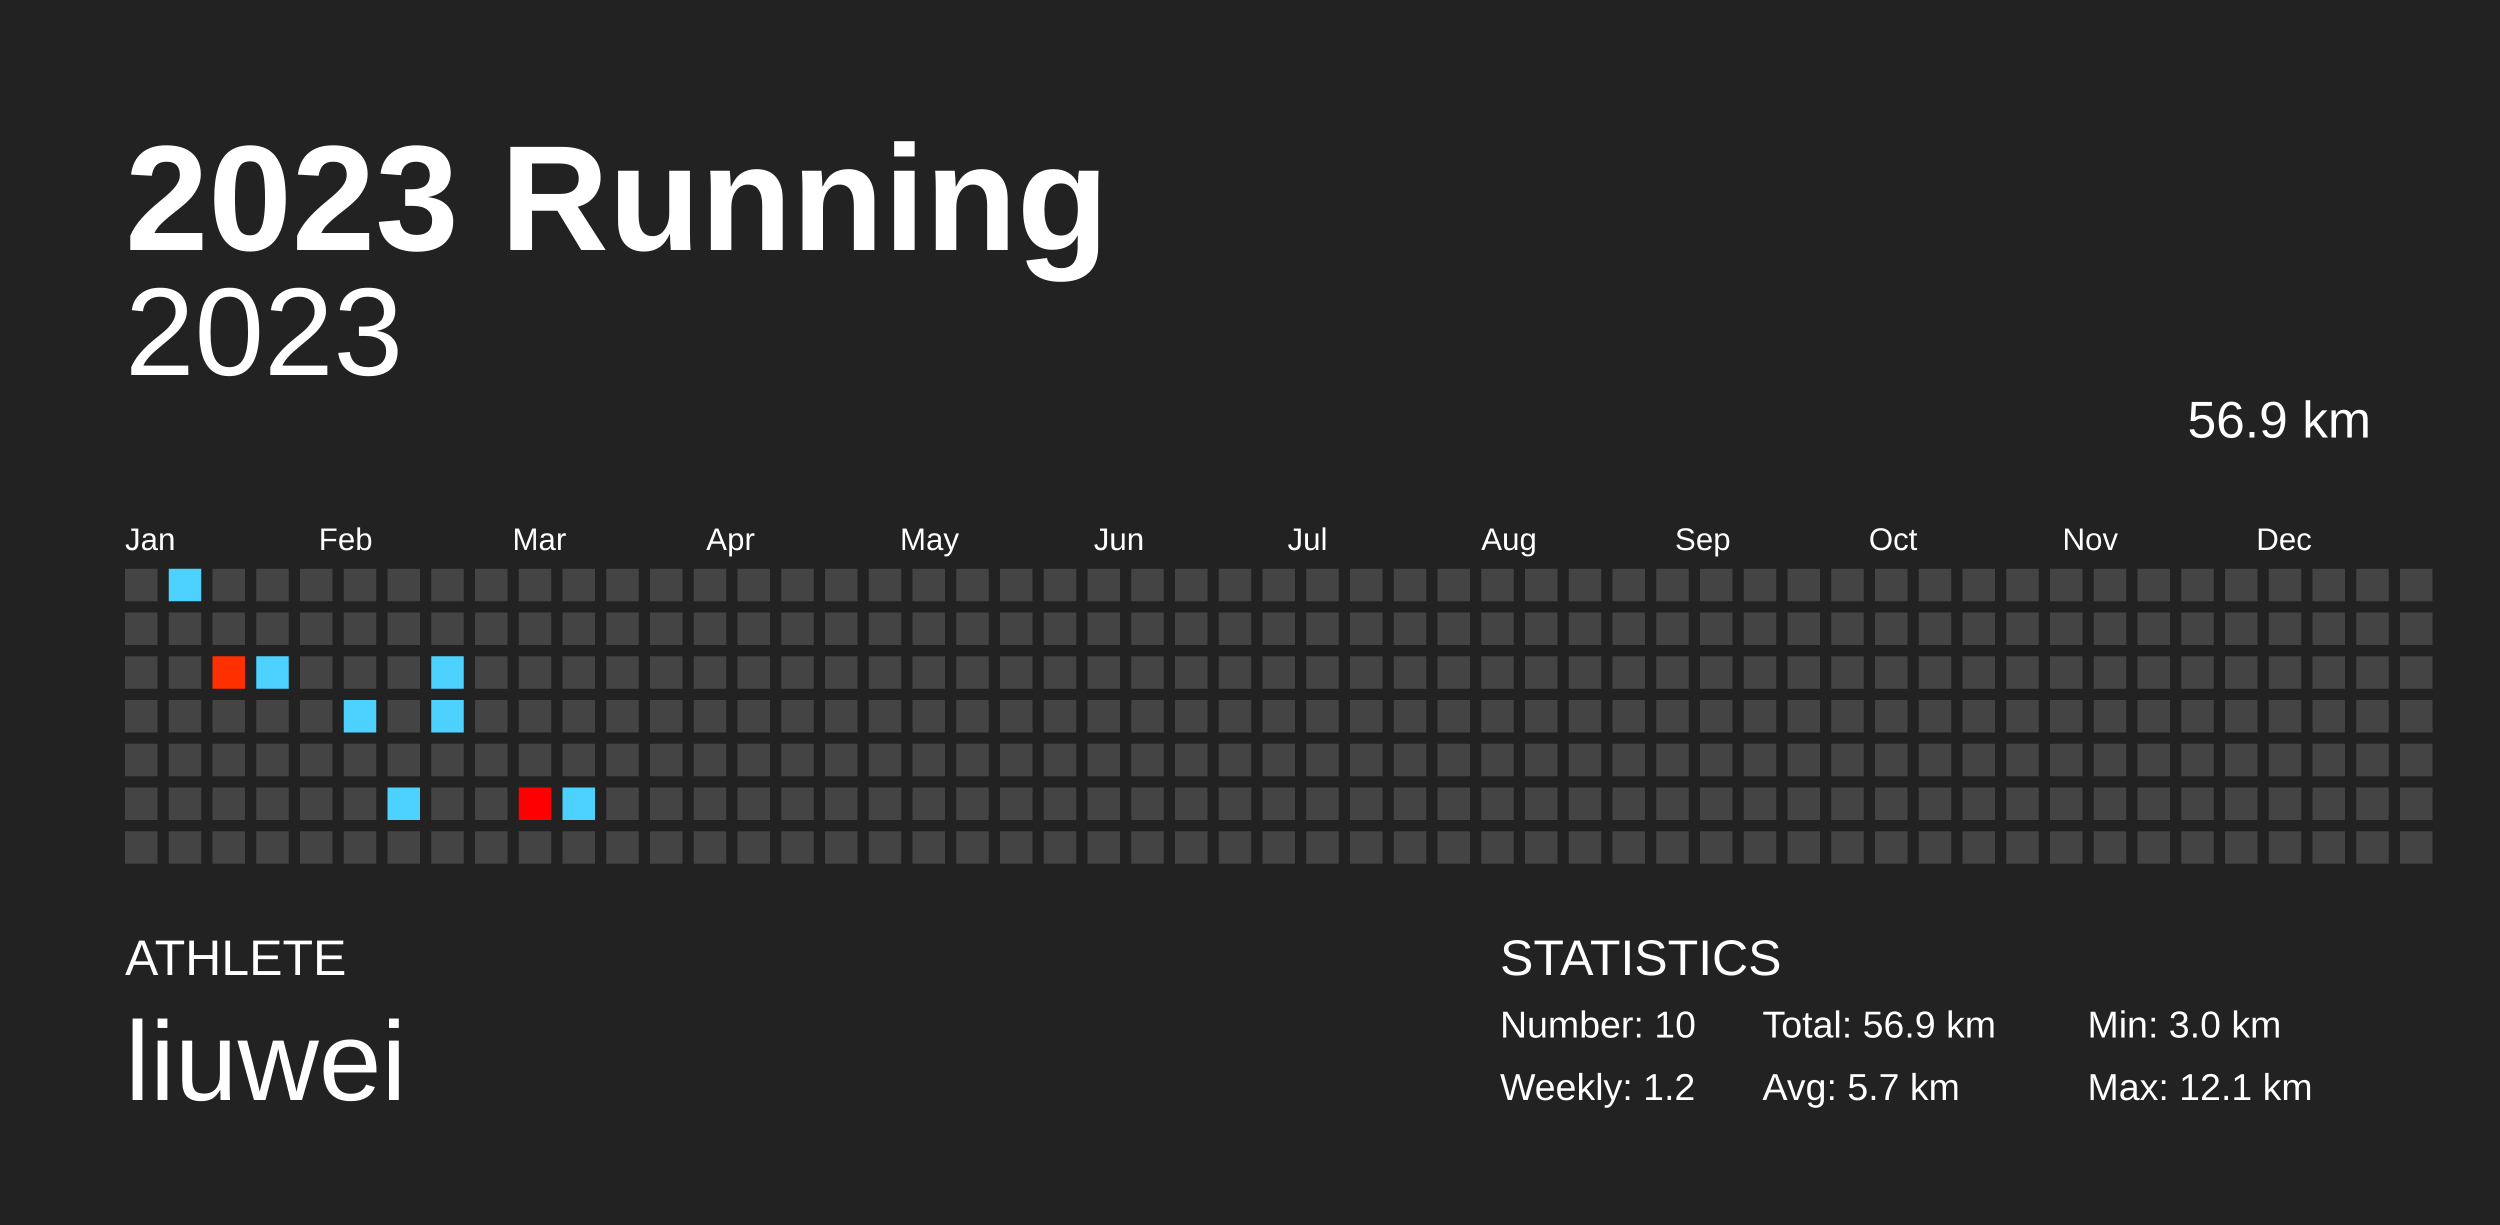
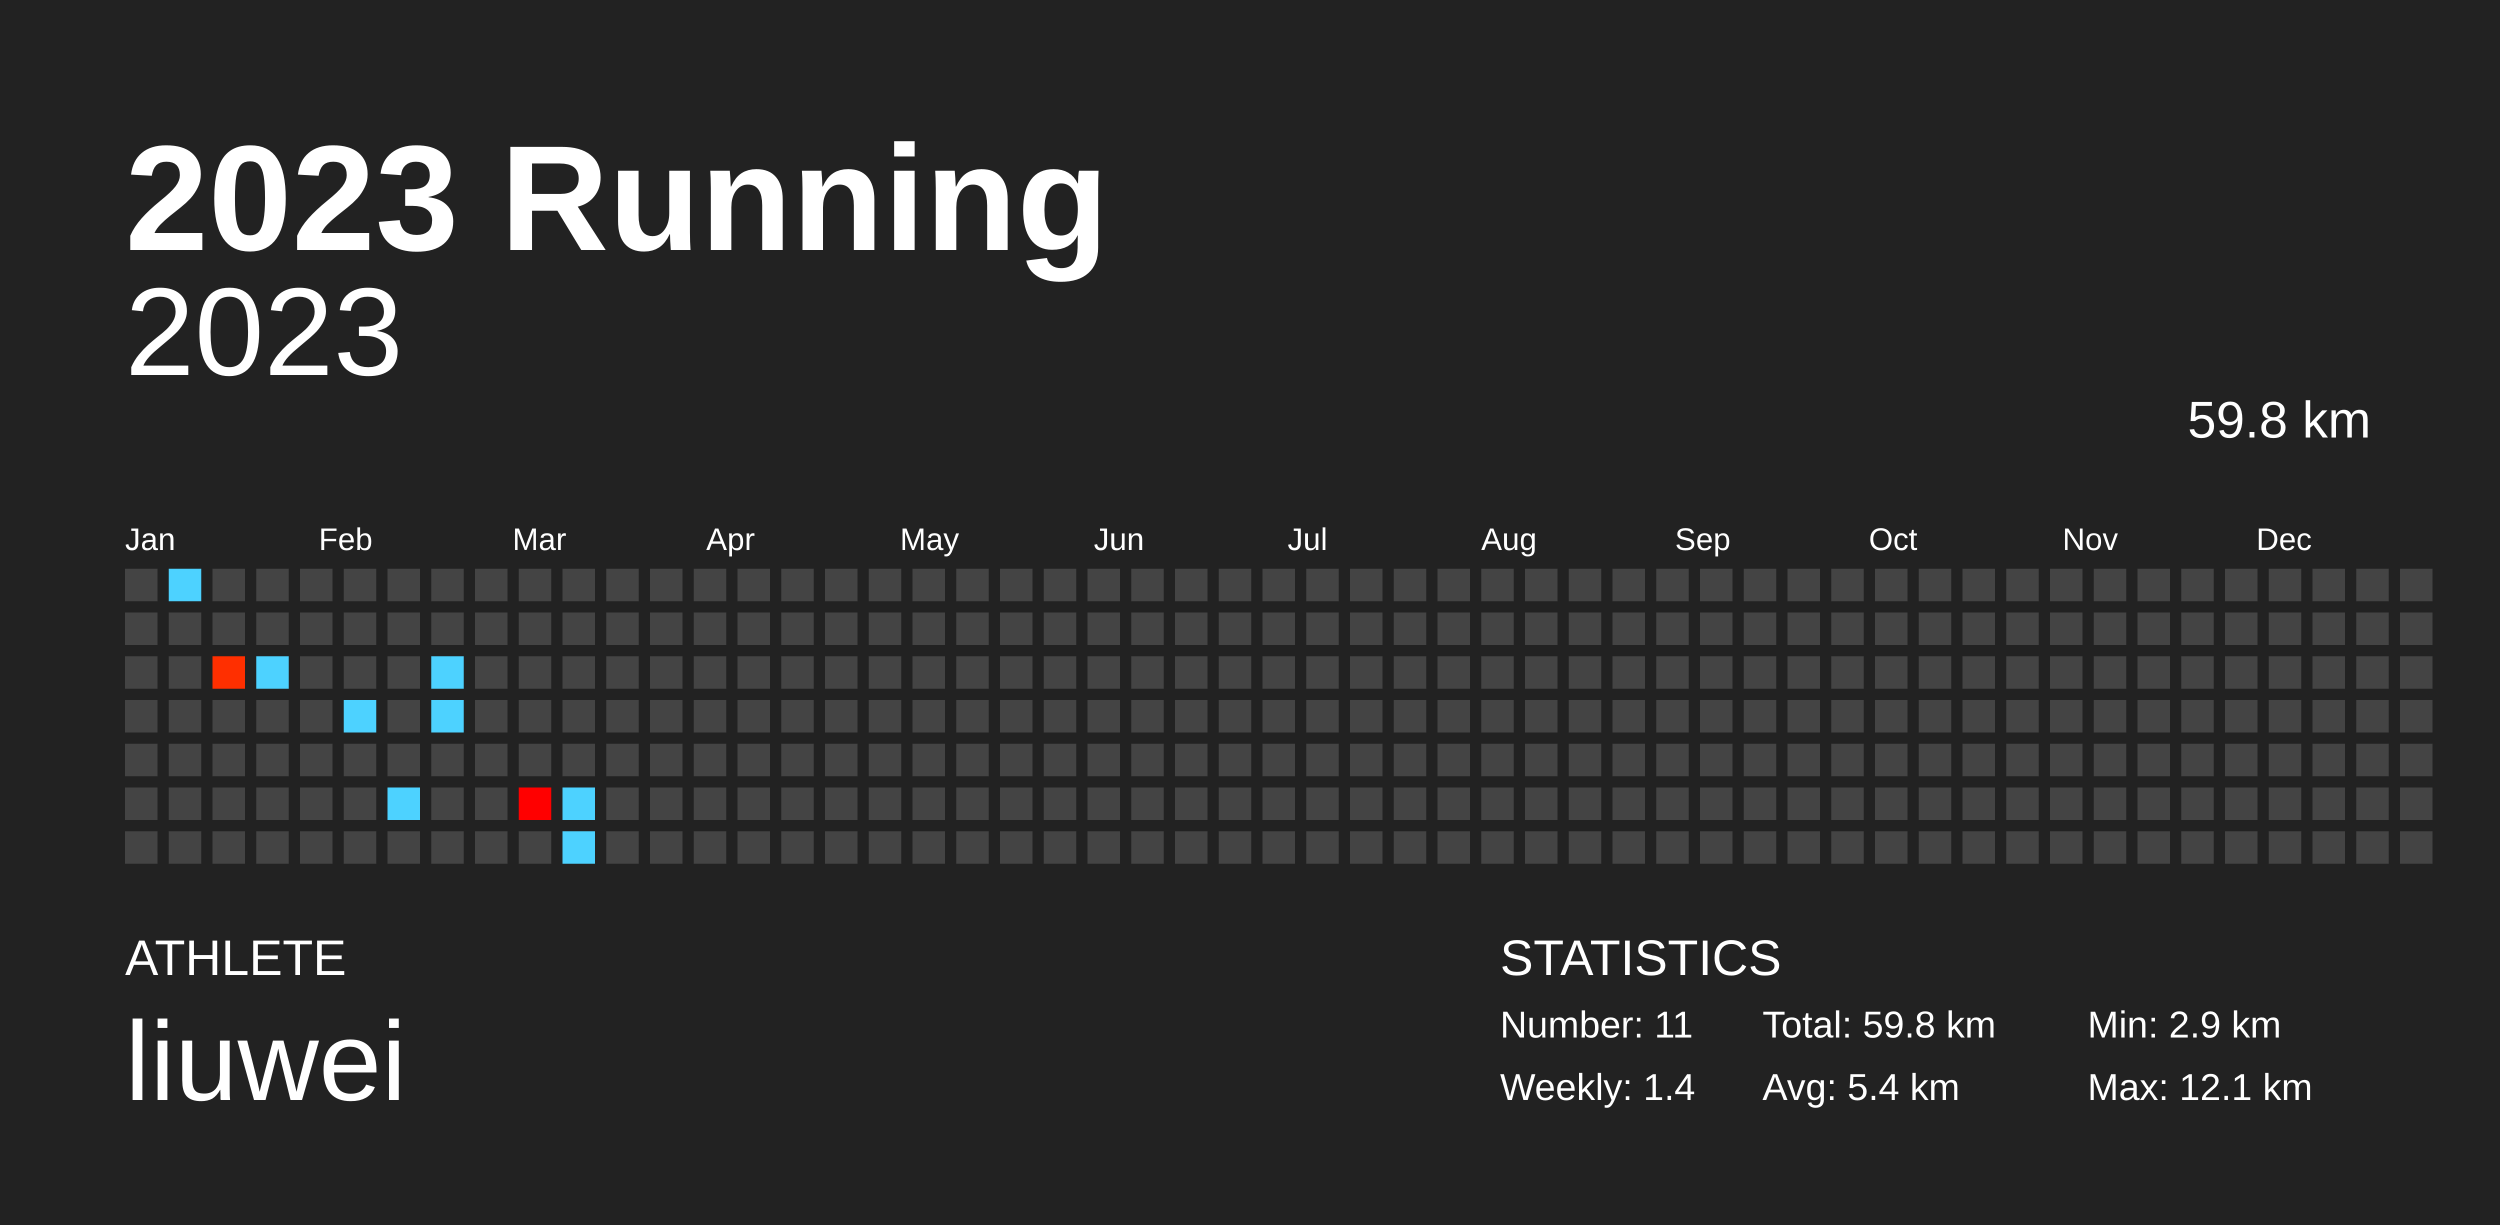
<svg xmlns="http://www.w3.org/2000/svg" baseProfile="full" height="98mm" version="1.1" viewBox="0,0,200,98" width="200mm">
  <defs />
  <rect fill="#222222" height="98" width="200" x="0" y="0" />
  <text fill="#FFFFFF" style="font-size:12px; font-family:Arial; font-weight:bold;" x="10" y="20">2023 Running</text>
  <text fill="#FFFFFF" style="font-size:4px; font-family:Arial" x="10" y="78">ATHLETE</text>
  <text fill="#FFFFFF" style="font-size:9px; font-family:Arial" x="10" y="88">liuwei</text>
  <text fill="#FFFFFF" style="font-size:4px; font-family:Arial" x="120" y="78">STATISTICS</text>
-   <text fill="#FFFFFF" style="font-size:3px; font-family:Arial" x="120" y="83">Number: 10</text>
-   <text fill="#FFFFFF" style="font-size:3px; font-family:Arial" x="120" y="88">Weekly: 1.2</text>
-   <text fill="#FFFFFF" style="font-size:3px; font-family:Arial" x="141" y="83">Total: 56.9 km</text>
-   <text fill="#FFFFFF" style="font-size:3px; font-family:Arial" x="141" y="88">Avg: 5.7 km</text>
-   <text fill="#FFFFFF" style="font-size:3px; font-family:Arial" x="167" y="83">Min: 3.0 km</text>
+   <text fill="#FFFFFF" style="font-size:3px; font-family:Arial" x="120" y="83">Number: 11</text>
+   <text fill="#FFFFFF" style="font-size:3px; font-family:Arial" x="120" y="88">Weekly: 1.4</text>
+   <text fill="#FFFFFF" style="font-size:3px; font-family:Arial" x="141" y="83">Total: 59.8 km</text>
+   <text fill="#FFFFFF" style="font-size:3px; font-family:Arial" x="141" y="88">Avg: 5.4 km</text>
+   <text fill="#FFFFFF" style="font-size:3px; font-family:Arial" x="167" y="83">Min: 2.9 km</text>
  <text fill="#FFFFFF" style="font-size:3px; font-family:Arial" x="167" y="88">Max: 12.1 km</text>
  <text alignment-baseline="hanging" fill="#FFFFFF" style="font-size:10.0px; font-family:Arial;" x="10" y="30">2023</text>
-   <text alignment-baseline="hanging" fill="#FFFFFF" style="font-size:4.125px; font-family:Arial;" x="175" y="35">56.9 km</text>
+   <text alignment-baseline="hanging" fill="#FFFFFF" style="font-size:4.125px; font-family:Arial;" x="175" y="35">59.8 km</text>
  <text fill="#FFFFFF" style="font-size:2.5px; font-family:Arial" x="10.0" y="44">Jan</text>
  <text fill="#FFFFFF" style="font-size:2.5px; font-family:Arial" x="25.5" y="44">Feb</text>
  <text fill="#FFFFFF" style="font-size:2.5px; font-family:Arial" x="41.0" y="44">Mar</text>
  <text fill="#FFFFFF" style="font-size:2.5px; font-family:Arial" x="56.5" y="44">Apr</text>
  <text fill="#FFFFFF" style="font-size:2.5px; font-family:Arial" x="72.0" y="44">May</text>
  <text fill="#FFFFFF" style="font-size:2.5px; font-family:Arial" x="87.5" y="44">Jun</text>
  <text fill="#FFFFFF" style="font-size:2.5px; font-family:Arial" x="103.0" y="44">Jul</text>
  <text fill="#FFFFFF" style="font-size:2.5px; font-family:Arial" x="118.5" y="44">Aug</text>
  <text fill="#FFFFFF" style="font-size:2.5px; font-family:Arial" x="134.0" y="44">Sep</text>
  <text fill="#FFFFFF" style="font-size:2.5px; font-family:Arial" x="149.5" y="44">Oct</text>
  <text fill="#FFFFFF" style="font-size:2.5px; font-family:Arial" x="165.0" y="44">Nov</text>
  <text fill="#FFFFFF" style="font-size:2.5px; font-family:Arial" x="180.5" y="44">Dec</text>
  <rect fill="#444444" height="2.6" width="2.6" x="10.0" y="45.5" />
  <rect fill="#444444" height="2.6" width="2.6" x="10.0" y="49.0" />
  <rect fill="#444444" height="2.6" width="2.6" x="10.0" y="52.5" />
  <rect fill="#444444" height="2.6" width="2.6" x="10.0" y="56.0" />
  <rect fill="#444444" height="2.6" width="2.6" x="10.0" y="59.5" />
  <rect fill="#444444" height="2.6" width="2.6" x="10.0" y="63.0" />
  <rect fill="#444444" height="2.6" width="2.6" x="10.0" y="66.5" />
  <rect fill="#4dd2ff" height="2.6" width="2.6" x="13.5" y="45.5" />
  <rect fill="#444444" height="2.6" width="2.6" x="13.5" y="49.0" />
  <rect fill="#444444" height="2.6" width="2.6" x="13.5" y="52.5" />
  <rect fill="#444444" height="2.6" width="2.6" x="13.5" y="56.0" />
  <rect fill="#444444" height="2.6" width="2.6" x="13.5" y="59.5" />
  <rect fill="#444444" height="2.6" width="2.6" x="13.5" y="63.0" />
  <rect fill="#444444" height="2.6" width="2.6" x="13.5" y="66.5" />
  <rect fill="#444444" height="2.6" width="2.6" x="17.0" y="45.5" />
  <rect fill="#444444" height="2.6" width="2.6" x="17.0" y="49.0" />
-   <rect fill="#ff3000" height="2.6" width="2.6" x="17.0" y="52.5" />
+   <rect fill="#ff2f00" height="2.6" width="2.6" x="17.0" y="52.5" />
  <rect fill="#444444" height="2.6" width="2.6" x="17.0" y="56.0" />
  <rect fill="#444444" height="2.6" width="2.6" x="17.0" y="59.5" />
  <rect fill="#444444" height="2.6" width="2.6" x="17.0" y="63.0" />
  <rect fill="#444444" height="2.6" width="2.6" x="17.0" y="66.5" />
  <rect fill="#444444" height="2.6" width="2.6" x="20.5" y="45.5" />
  <rect fill="#444444" height="2.6" width="2.6" x="20.5" y="49.0" />
  <rect fill="#4dd2ff" height="2.6" width="2.6" x="20.5" y="52.5" />
  <rect fill="#444444" height="2.6" width="2.6" x="20.5" y="56.0" />
  <rect fill="#444444" height="2.6" width="2.6" x="20.5" y="59.5" />
  <rect fill="#444444" height="2.6" width="2.6" x="20.5" y="63.0" />
  <rect fill="#444444" height="2.6" width="2.6" x="20.5" y="66.5" />
  <rect fill="#444444" height="2.6" width="2.6" x="24.0" y="45.5" />
  <rect fill="#444444" height="2.6" width="2.6" x="24.0" y="49.0" />
  <rect fill="#444444" height="2.6" width="2.6" x="24.0" y="52.5" />
  <rect fill="#444444" height="2.6" width="2.6" x="24.0" y="56.0" />
  <rect fill="#444444" height="2.6" width="2.6" x="24.0" y="59.5" />
  <rect fill="#444444" height="2.6" width="2.6" x="24.0" y="63.0" />
  <rect fill="#444444" height="2.6" width="2.6" x="24.0" y="66.5" />
  <rect fill="#444444" height="2.6" width="2.6" x="27.5" y="45.5" />
  <rect fill="#444444" height="2.6" width="2.6" x="27.5" y="49.0" />
  <rect fill="#444444" height="2.6" width="2.6" x="27.5" y="52.5" />
  <rect fill="#4dd2ff" height="2.6" width="2.6" x="27.5" y="56.0" />
  <rect fill="#444444" height="2.6" width="2.6" x="27.5" y="59.5" />
  <rect fill="#444444" height="2.6" width="2.6" x="27.5" y="63.0" />
  <rect fill="#444444" height="2.6" width="2.6" x="27.5" y="66.5" />
  <rect fill="#444444" height="2.6" width="2.6" x="31.0" y="45.5" />
  <rect fill="#444444" height="2.6" width="2.6" x="31.0" y="49.0" />
  <rect fill="#444444" height="2.6" width="2.6" x="31.0" y="52.5" />
  <rect fill="#444444" height="2.6" width="2.6" x="31.0" y="56.0" />
  <rect fill="#444444" height="2.6" width="2.6" x="31.0" y="59.5" />
  <rect fill="#4dd2ff" height="2.6" width="2.6" x="31.0" y="63.0" />
  <rect fill="#444444" height="2.6" width="2.6" x="31.0" y="66.5" />
  <rect fill="#444444" height="2.6" width="2.6" x="34.5" y="45.5" />
  <rect fill="#444444" height="2.6" width="2.6" x="34.5" y="49.0" />
  <rect fill="#4dd2ff" height="2.6" width="2.6" x="34.5" y="52.5" />
  <rect fill="#4dd2ff" height="2.6" width="2.6" x="34.5" y="56.0" />
  <rect fill="#444444" height="2.6" width="2.6" x="34.5" y="59.5" />
  <rect fill="#444444" height="2.6" width="2.6" x="34.5" y="63.0" />
  <rect fill="#444444" height="2.6" width="2.6" x="34.5" y="66.5" />
  <rect fill="#444444" height="2.6" width="2.6" x="38.0" y="45.5" />
  <rect fill="#444444" height="2.6" width="2.6" x="38.0" y="49.0" />
  <rect fill="#444444" height="2.6" width="2.6" x="38.0" y="52.5" />
  <rect fill="#444444" height="2.6" width="2.6" x="38.0" y="56.0" />
  <rect fill="#444444" height="2.6" width="2.6" x="38.0" y="59.5" />
  <rect fill="#444444" height="2.6" width="2.6" x="38.0" y="63.0" />
  <rect fill="#444444" height="2.6" width="2.6" x="38.0" y="66.5" />
  <rect fill="#444444" height="2.6" width="2.6" x="41.5" y="45.5" />
  <rect fill="#444444" height="2.6" width="2.6" x="41.5" y="49.0" />
  <rect fill="#444444" height="2.6" width="2.6" x="41.5" y="52.5" />
  <rect fill="#444444" height="2.6" width="2.6" x="41.5" y="56.0" />
  <rect fill="#444444" height="2.6" width="2.6" x="41.5" y="59.5" />
  <rect fill="#ff0000" height="2.6" width="2.6" x="41.5" y="63.0" />
  <rect fill="#444444" height="2.6" width="2.6" x="41.5" y="66.5" />
  <rect fill="#444444" height="2.6" width="2.6" x="45.0" y="45.5" />
  <rect fill="#444444" height="2.6" width="2.6" x="45.0" y="49.0" />
  <rect fill="#444444" height="2.6" width="2.6" x="45.0" y="52.5" />
  <rect fill="#444444" height="2.6" width="2.6" x="45.0" y="56.0" />
  <rect fill="#444444" height="2.6" width="2.6" x="45.0" y="59.5" />
  <rect fill="#4dd2ff" height="2.6" width="2.6" x="45.0" y="63.0" />
-   <rect fill="#444444" height="2.6" width="2.6" x="45.0" y="66.5" />
+   <rect fill="#4dd2ff" height="2.6" width="2.6" x="45.0" y="66.5" />
  <rect fill="#444444" height="2.6" width="2.6" x="48.5" y="45.5" />
  <rect fill="#444444" height="2.6" width="2.6" x="48.5" y="49.0" />
  <rect fill="#444444" height="2.6" width="2.6" x="48.5" y="52.5" />
  <rect fill="#444444" height="2.6" width="2.6" x="48.5" y="56.0" />
  <rect fill="#444444" height="2.6" width="2.6" x="48.5" y="59.5" />
  <rect fill="#444444" height="2.6" width="2.6" x="48.5" y="63.0" />
  <rect fill="#444444" height="2.6" width="2.6" x="48.5" y="66.5" />
  <rect fill="#444444" height="2.6" width="2.6" x="52.0" y="45.5" />
  <rect fill="#444444" height="2.6" width="2.6" x="52.0" y="49.0" />
  <rect fill="#444444" height="2.6" width="2.6" x="52.0" y="52.5" />
  <rect fill="#444444" height="2.6" width="2.6" x="52.0" y="56.0" />
  <rect fill="#444444" height="2.6" width="2.6" x="52.0" y="59.5" />
  <rect fill="#444444" height="2.6" width="2.6" x="52.0" y="63.0" />
  <rect fill="#444444" height="2.6" width="2.6" x="52.0" y="66.5" />
  <rect fill="#444444" height="2.6" width="2.6" x="55.5" y="45.5" />
  <rect fill="#444444" height="2.6" width="2.6" x="55.5" y="49.0" />
  <rect fill="#444444" height="2.6" width="2.6" x="55.5" y="52.5" />
  <rect fill="#444444" height="2.6" width="2.6" x="55.5" y="56.0" />
  <rect fill="#444444" height="2.6" width="2.6" x="55.5" y="59.5" />
  <rect fill="#444444" height="2.6" width="2.6" x="55.5" y="63.0" />
  <rect fill="#444444" height="2.6" width="2.6" x="55.5" y="66.5" />
  <rect fill="#444444" height="2.6" width="2.6" x="59.0" y="45.5" />
  <rect fill="#444444" height="2.6" width="2.6" x="59.0" y="49.0" />
  <rect fill="#444444" height="2.6" width="2.6" x="59.0" y="52.5" />
  <rect fill="#444444" height="2.6" width="2.6" x="59.0" y="56.0" />
  <rect fill="#444444" height="2.6" width="2.6" x="59.0" y="59.5" />
  <rect fill="#444444" height="2.6" width="2.6" x="59.0" y="63.0" />
  <rect fill="#444444" height="2.6" width="2.6" x="59.0" y="66.5" />
  <rect fill="#444444" height="2.6" width="2.6" x="62.5" y="45.5" />
  <rect fill="#444444" height="2.6" width="2.6" x="62.5" y="49.0" />
  <rect fill="#444444" height="2.6" width="2.6" x="62.5" y="52.5" />
  <rect fill="#444444" height="2.6" width="2.6" x="62.5" y="56.0" />
  <rect fill="#444444" height="2.6" width="2.6" x="62.5" y="59.5" />
  <rect fill="#444444" height="2.6" width="2.6" x="62.5" y="63.0" />
  <rect fill="#444444" height="2.6" width="2.6" x="62.5" y="66.5" />
  <rect fill="#444444" height="2.6" width="2.6" x="66.0" y="45.5" />
  <rect fill="#444444" height="2.6" width="2.6" x="66.0" y="49.0" />
  <rect fill="#444444" height="2.6" width="2.6" x="66.0" y="52.5" />
  <rect fill="#444444" height="2.6" width="2.6" x="66.0" y="56.0" />
  <rect fill="#444444" height="2.6" width="2.6" x="66.0" y="59.5" />
  <rect fill="#444444" height="2.6" width="2.6" x="66.0" y="63.0" />
  <rect fill="#444444" height="2.6" width="2.6" x="66.0" y="66.5" />
  <rect fill="#444444" height="2.6" width="2.6" x="69.5" y="45.5" />
  <rect fill="#444444" height="2.6" width="2.6" x="69.5" y="49.0" />
  <rect fill="#444444" height="2.6" width="2.6" x="69.5" y="52.5" />
  <rect fill="#444444" height="2.6" width="2.6" x="69.5" y="56.0" />
  <rect fill="#444444" height="2.6" width="2.6" x="69.5" y="59.5" />
  <rect fill="#444444" height="2.6" width="2.6" x="69.5" y="63.0" />
  <rect fill="#444444" height="2.6" width="2.6" x="69.5" y="66.5" />
  <rect fill="#444444" height="2.6" width="2.6" x="73.0" y="45.5" />
  <rect fill="#444444" height="2.6" width="2.6" x="73.0" y="49.0" />
  <rect fill="#444444" height="2.6" width="2.6" x="73.0" y="52.5" />
  <rect fill="#444444" height="2.6" width="2.6" x="73.0" y="56.0" />
  <rect fill="#444444" height="2.6" width="2.6" x="73.0" y="59.5" />
  <rect fill="#444444" height="2.6" width="2.6" x="73.0" y="63.0" />
  <rect fill="#444444" height="2.6" width="2.6" x="73.0" y="66.5" />
  <rect fill="#444444" height="2.6" width="2.6" x="76.5" y="45.5" />
  <rect fill="#444444" height="2.6" width="2.6" x="76.5" y="49.0" />
  <rect fill="#444444" height="2.6" width="2.6" x="76.5" y="52.5" />
  <rect fill="#444444" height="2.6" width="2.6" x="76.5" y="56.0" />
  <rect fill="#444444" height="2.6" width="2.6" x="76.5" y="59.5" />
  <rect fill="#444444" height="2.6" width="2.6" x="76.5" y="63.0" />
  <rect fill="#444444" height="2.6" width="2.6" x="76.5" y="66.5" />
  <rect fill="#444444" height="2.6" width="2.6" x="80.0" y="45.5" />
  <rect fill="#444444" height="2.6" width="2.6" x="80.0" y="49.0" />
  <rect fill="#444444" height="2.6" width="2.6" x="80.0" y="52.5" />
  <rect fill="#444444" height="2.6" width="2.6" x="80.0" y="56.0" />
  <rect fill="#444444" height="2.6" width="2.6" x="80.0" y="59.5" />
  <rect fill="#444444" height="2.6" width="2.6" x="80.0" y="63.0" />
  <rect fill="#444444" height="2.6" width="2.6" x="80.0" y="66.5" />
  <rect fill="#444444" height="2.6" width="2.6" x="83.5" y="45.5" />
  <rect fill="#444444" height="2.6" width="2.6" x="83.5" y="49.0" />
  <rect fill="#444444" height="2.6" width="2.6" x="83.5" y="52.5" />
  <rect fill="#444444" height="2.6" width="2.6" x="83.5" y="56.0" />
  <rect fill="#444444" height="2.6" width="2.6" x="83.5" y="59.5" />
  <rect fill="#444444" height="2.6" width="2.6" x="83.5" y="63.0" />
  <rect fill="#444444" height="2.6" width="2.6" x="83.5" y="66.5" />
  <rect fill="#444444" height="2.6" width="2.6" x="87.0" y="45.5" />
  <rect fill="#444444" height="2.6" width="2.6" x="87.0" y="49.0" />
  <rect fill="#444444" height="2.6" width="2.6" x="87.0" y="52.5" />
  <rect fill="#444444" height="2.6" width="2.6" x="87.0" y="56.0" />
  <rect fill="#444444" height="2.6" width="2.6" x="87.0" y="59.5" />
  <rect fill="#444444" height="2.6" width="2.6" x="87.0" y="63.0" />
  <rect fill="#444444" height="2.6" width="2.6" x="87.0" y="66.5" />
  <rect fill="#444444" height="2.6" width="2.6" x="90.5" y="45.5" />
  <rect fill="#444444" height="2.6" width="2.6" x="90.5" y="49.0" />
  <rect fill="#444444" height="2.6" width="2.6" x="90.5" y="52.5" />
  <rect fill="#444444" height="2.6" width="2.6" x="90.5" y="56.0" />
  <rect fill="#444444" height="2.6" width="2.6" x="90.5" y="59.5" />
  <rect fill="#444444" height="2.6" width="2.6" x="90.5" y="63.0" />
  <rect fill="#444444" height="2.6" width="2.6" x="90.5" y="66.5" />
  <rect fill="#444444" height="2.6" width="2.6" x="94.0" y="45.5" />
  <rect fill="#444444" height="2.6" width="2.6" x="94.0" y="49.0" />
  <rect fill="#444444" height="2.6" width="2.6" x="94.0" y="52.5" />
  <rect fill="#444444" height="2.6" width="2.6" x="94.0" y="56.0" />
  <rect fill="#444444" height="2.6" width="2.6" x="94.0" y="59.5" />
  <rect fill="#444444" height="2.6" width="2.6" x="94.0" y="63.0" />
  <rect fill="#444444" height="2.6" width="2.6" x="94.0" y="66.5" />
  <rect fill="#444444" height="2.6" width="2.6" x="97.5" y="45.5" />
  <rect fill="#444444" height="2.6" width="2.6" x="97.5" y="49.0" />
  <rect fill="#444444" height="2.6" width="2.6" x="97.5" y="52.5" />
  <rect fill="#444444" height="2.6" width="2.6" x="97.5" y="56.0" />
  <rect fill="#444444" height="2.6" width="2.6" x="97.5" y="59.5" />
  <rect fill="#444444" height="2.6" width="2.6" x="97.5" y="63.0" />
  <rect fill="#444444" height="2.6" width="2.6" x="97.5" y="66.5" />
  <rect fill="#444444" height="2.6" width="2.6" x="101.0" y="45.5" />
  <rect fill="#444444" height="2.6" width="2.6" x="101.0" y="49.0" />
  <rect fill="#444444" height="2.6" width="2.6" x="101.0" y="52.5" />
  <rect fill="#444444" height="2.6" width="2.6" x="101.0" y="56.0" />
  <rect fill="#444444" height="2.6" width="2.6" x="101.0" y="59.5" />
  <rect fill="#444444" height="2.6" width="2.6" x="101.0" y="63.0" />
  <rect fill="#444444" height="2.6" width="2.6" x="101.0" y="66.5" />
  <rect fill="#444444" height="2.6" width="2.6" x="104.5" y="45.5" />
  <rect fill="#444444" height="2.6" width="2.6" x="104.5" y="49.0" />
  <rect fill="#444444" height="2.6" width="2.6" x="104.5" y="52.5" />
  <rect fill="#444444" height="2.6" width="2.6" x="104.5" y="56.0" />
  <rect fill="#444444" height="2.6" width="2.6" x="104.5" y="59.5" />
  <rect fill="#444444" height="2.6" width="2.6" x="104.5" y="63.0" />
  <rect fill="#444444" height="2.6" width="2.6" x="104.5" y="66.5" />
  <rect fill="#444444" height="2.6" width="2.6" x="108.0" y="45.5" />
  <rect fill="#444444" height="2.6" width="2.6" x="108.0" y="49.0" />
  <rect fill="#444444" height="2.6" width="2.6" x="108.0" y="52.5" />
  <rect fill="#444444" height="2.6" width="2.6" x="108.0" y="56.0" />
  <rect fill="#444444" height="2.6" width="2.6" x="108.0" y="59.5" />
  <rect fill="#444444" height="2.6" width="2.6" x="108.0" y="63.0" />
  <rect fill="#444444" height="2.6" width="2.6" x="108.0" y="66.5" />
  <rect fill="#444444" height="2.6" width="2.6" x="111.5" y="45.5" />
  <rect fill="#444444" height="2.6" width="2.6" x="111.5" y="49.0" />
  <rect fill="#444444" height="2.6" width="2.6" x="111.5" y="52.5" />
  <rect fill="#444444" height="2.6" width="2.6" x="111.5" y="56.0" />
  <rect fill="#444444" height="2.6" width="2.6" x="111.5" y="59.5" />
  <rect fill="#444444" height="2.6" width="2.6" x="111.5" y="63.0" />
  <rect fill="#444444" height="2.6" width="2.6" x="111.5" y="66.5" />
  <rect fill="#444444" height="2.6" width="2.6" x="115.0" y="45.5" />
  <rect fill="#444444" height="2.6" width="2.6" x="115.0" y="49.0" />
  <rect fill="#444444" height="2.6" width="2.6" x="115.0" y="52.5" />
  <rect fill="#444444" height="2.6" width="2.6" x="115.0" y="56.0" />
  <rect fill="#444444" height="2.6" width="2.6" x="115.0" y="59.5" />
  <rect fill="#444444" height="2.6" width="2.6" x="115.0" y="63.0" />
  <rect fill="#444444" height="2.6" width="2.6" x="115.0" y="66.5" />
  <rect fill="#444444" height="2.6" width="2.6" x="118.5" y="45.5" />
  <rect fill="#444444" height="2.6" width="2.6" x="118.5" y="49.0" />
  <rect fill="#444444" height="2.6" width="2.6" x="118.5" y="52.5" />
  <rect fill="#444444" height="2.6" width="2.6" x="118.5" y="56.0" />
  <rect fill="#444444" height="2.6" width="2.6" x="118.5" y="59.5" />
  <rect fill="#444444" height="2.6" width="2.6" x="118.5" y="63.0" />
  <rect fill="#444444" height="2.6" width="2.6" x="118.5" y="66.5" />
  <rect fill="#444444" height="2.6" width="2.6" x="122.0" y="45.5" />
  <rect fill="#444444" height="2.6" width="2.6" x="122.0" y="49.0" />
  <rect fill="#444444" height="2.6" width="2.6" x="122.0" y="52.5" />
  <rect fill="#444444" height="2.6" width="2.6" x="122.0" y="56.0" />
  <rect fill="#444444" height="2.6" width="2.6" x="122.0" y="59.5" />
  <rect fill="#444444" height="2.6" width="2.6" x="122.0" y="63.0" />
  <rect fill="#444444" height="2.6" width="2.6" x="122.0" y="66.5" />
  <rect fill="#444444" height="2.6" width="2.6" x="125.5" y="45.5" />
  <rect fill="#444444" height="2.6" width="2.6" x="125.5" y="49.0" />
  <rect fill="#444444" height="2.6" width="2.6" x="125.5" y="52.5" />
  <rect fill="#444444" height="2.6" width="2.6" x="125.5" y="56.0" />
  <rect fill="#444444" height="2.6" width="2.6" x="125.5" y="59.5" />
  <rect fill="#444444" height="2.6" width="2.6" x="125.5" y="63.0" />
  <rect fill="#444444" height="2.6" width="2.6" x="125.5" y="66.5" />
  <rect fill="#444444" height="2.6" width="2.6" x="129.0" y="45.5" />
  <rect fill="#444444" height="2.6" width="2.6" x="129.0" y="49.0" />
  <rect fill="#444444" height="2.6" width="2.6" x="129.0" y="52.5" />
  <rect fill="#444444" height="2.6" width="2.6" x="129.0" y="56.0" />
  <rect fill="#444444" height="2.6" width="2.6" x="129.0" y="59.5" />
  <rect fill="#444444" height="2.6" width="2.6" x="129.0" y="63.0" />
  <rect fill="#444444" height="2.6" width="2.6" x="129.0" y="66.5" />
  <rect fill="#444444" height="2.6" width="2.6" x="132.5" y="45.5" />
  <rect fill="#444444" height="2.6" width="2.6" x="132.5" y="49.0" />
  <rect fill="#444444" height="2.6" width="2.6" x="132.5" y="52.5" />
  <rect fill="#444444" height="2.6" width="2.6" x="132.5" y="56.0" />
  <rect fill="#444444" height="2.6" width="2.6" x="132.5" y="59.5" />
  <rect fill="#444444" height="2.6" width="2.6" x="132.5" y="63.0" />
  <rect fill="#444444" height="2.6" width="2.6" x="132.5" y="66.5" />
  <rect fill="#444444" height="2.6" width="2.6" x="136.0" y="45.5" />
  <rect fill="#444444" height="2.6" width="2.6" x="136.0" y="49.0" />
  <rect fill="#444444" height="2.6" width="2.6" x="136.0" y="52.5" />
  <rect fill="#444444" height="2.6" width="2.6" x="136.0" y="56.0" />
  <rect fill="#444444" height="2.6" width="2.6" x="136.0" y="59.5" />
  <rect fill="#444444" height="2.6" width="2.6" x="136.0" y="63.0" />
  <rect fill="#444444" height="2.6" width="2.6" x="136.0" y="66.5" />
  <rect fill="#444444" height="2.6" width="2.6" x="139.5" y="45.5" />
  <rect fill="#444444" height="2.6" width="2.6" x="139.5" y="49.0" />
  <rect fill="#444444" height="2.6" width="2.6" x="139.5" y="52.5" />
  <rect fill="#444444" height="2.6" width="2.6" x="139.5" y="56.0" />
  <rect fill="#444444" height="2.6" width="2.6" x="139.5" y="59.5" />
  <rect fill="#444444" height="2.6" width="2.6" x="139.5" y="63.0" />
  <rect fill="#444444" height="2.6" width="2.6" x="139.5" y="66.5" />
  <rect fill="#444444" height="2.6" width="2.6" x="143.0" y="45.5" />
  <rect fill="#444444" height="2.6" width="2.6" x="143.0" y="49.0" />
  <rect fill="#444444" height="2.6" width="2.6" x="143.0" y="52.5" />
  <rect fill="#444444" height="2.6" width="2.6" x="143.0" y="56.0" />
  <rect fill="#444444" height="2.6" width="2.6" x="143.0" y="59.5" />
  <rect fill="#444444" height="2.6" width="2.6" x="143.0" y="63.0" />
  <rect fill="#444444" height="2.6" width="2.6" x="143.0" y="66.5" />
  <rect fill="#444444" height="2.6" width="2.6" x="146.5" y="45.5" />
  <rect fill="#444444" height="2.6" width="2.6" x="146.5" y="49.0" />
  <rect fill="#444444" height="2.6" width="2.6" x="146.5" y="52.5" />
  <rect fill="#444444" height="2.6" width="2.6" x="146.5" y="56.0" />
  <rect fill="#444444" height="2.6" width="2.6" x="146.5" y="59.5" />
  <rect fill="#444444" height="2.6" width="2.6" x="146.5" y="63.0" />
  <rect fill="#444444" height="2.6" width="2.6" x="146.5" y="66.5" />
  <rect fill="#444444" height="2.6" width="2.6" x="150.0" y="45.5" />
  <rect fill="#444444" height="2.6" width="2.6" x="150.0" y="49.0" />
  <rect fill="#444444" height="2.6" width="2.6" x="150.0" y="52.5" />
  <rect fill="#444444" height="2.6" width="2.6" x="150.0" y="56.0" />
  <rect fill="#444444" height="2.6" width="2.6" x="150.0" y="59.5" />
  <rect fill="#444444" height="2.6" width="2.6" x="150.0" y="63.0" />
  <rect fill="#444444" height="2.6" width="2.6" x="150.0" y="66.5" />
  <rect fill="#444444" height="2.6" width="2.6" x="153.5" y="45.5" />
  <rect fill="#444444" height="2.6" width="2.6" x="153.5" y="49.0" />
  <rect fill="#444444" height="2.6" width="2.6" x="153.5" y="52.5" />
  <rect fill="#444444" height="2.6" width="2.6" x="153.5" y="56.0" />
  <rect fill="#444444" height="2.6" width="2.6" x="153.5" y="59.5" />
  <rect fill="#444444" height="2.6" width="2.6" x="153.5" y="63.0" />
  <rect fill="#444444" height="2.6" width="2.6" x="153.5" y="66.5" />
  <rect fill="#444444" height="2.6" width="2.6" x="157.0" y="45.5" />
  <rect fill="#444444" height="2.6" width="2.6" x="157.0" y="49.0" />
  <rect fill="#444444" height="2.6" width="2.6" x="157.0" y="52.5" />
  <rect fill="#444444" height="2.6" width="2.6" x="157.0" y="56.0" />
  <rect fill="#444444" height="2.6" width="2.6" x="157.0" y="59.5" />
  <rect fill="#444444" height="2.6" width="2.6" x="157.0" y="63.0" />
  <rect fill="#444444" height="2.6" width="2.6" x="157.0" y="66.5" />
  <rect fill="#444444" height="2.6" width="2.6" x="160.5" y="45.5" />
  <rect fill="#444444" height="2.6" width="2.6" x="160.5" y="49.0" />
  <rect fill="#444444" height="2.6" width="2.6" x="160.5" y="52.5" />
  <rect fill="#444444" height="2.6" width="2.6" x="160.5" y="56.0" />
  <rect fill="#444444" height="2.6" width="2.6" x="160.5" y="59.5" />
  <rect fill="#444444" height="2.6" width="2.6" x="160.5" y="63.0" />
  <rect fill="#444444" height="2.6" width="2.6" x="160.5" y="66.5" />
  <rect fill="#444444" height="2.6" width="2.6" x="164.0" y="45.5" />
  <rect fill="#444444" height="2.6" width="2.6" x="164.0" y="49.0" />
  <rect fill="#444444" height="2.6" width="2.6" x="164.0" y="52.5" />
  <rect fill="#444444" height="2.6" width="2.6" x="164.0" y="56.0" />
  <rect fill="#444444" height="2.6" width="2.6" x="164.0" y="59.5" />
  <rect fill="#444444" height="2.6" width="2.6" x="164.0" y="63.0" />
  <rect fill="#444444" height="2.6" width="2.6" x="164.0" y="66.5" />
  <rect fill="#444444" height="2.6" width="2.6" x="167.5" y="45.5" />
  <rect fill="#444444" height="2.6" width="2.6" x="167.5" y="49.0" />
  <rect fill="#444444" height="2.6" width="2.6" x="167.5" y="52.5" />
  <rect fill="#444444" height="2.6" width="2.6" x="167.5" y="56.0" />
  <rect fill="#444444" height="2.6" width="2.6" x="167.5" y="59.5" />
  <rect fill="#444444" height="2.6" width="2.6" x="167.5" y="63.0" />
  <rect fill="#444444" height="2.6" width="2.6" x="167.5" y="66.5" />
  <rect fill="#444444" height="2.6" width="2.6" x="171.0" y="45.5" />
  <rect fill="#444444" height="2.6" width="2.6" x="171.0" y="49.0" />
  <rect fill="#444444" height="2.6" width="2.6" x="171.0" y="52.5" />
  <rect fill="#444444" height="2.6" width="2.6" x="171.0" y="56.0" />
  <rect fill="#444444" height="2.6" width="2.6" x="171.0" y="59.5" />
  <rect fill="#444444" height="2.6" width="2.6" x="171.0" y="63.0" />
  <rect fill="#444444" height="2.6" width="2.6" x="171.0" y="66.5" />
  <rect fill="#444444" height="2.6" width="2.6" x="174.5" y="45.5" />
  <rect fill="#444444" height="2.6" width="2.6" x="174.5" y="49.0" />
  <rect fill="#444444" height="2.6" width="2.6" x="174.5" y="52.5" />
  <rect fill="#444444" height="2.6" width="2.6" x="174.5" y="56.0" />
  <rect fill="#444444" height="2.6" width="2.6" x="174.5" y="59.5" />
  <rect fill="#444444" height="2.6" width="2.6" x="174.5" y="63.0" />
  <rect fill="#444444" height="2.6" width="2.6" x="174.5" y="66.5" />
  <rect fill="#444444" height="2.6" width="2.6" x="178.0" y="45.5" />
  <rect fill="#444444" height="2.6" width="2.6" x="178.0" y="49.0" />
  <rect fill="#444444" height="2.6" width="2.6" x="178.0" y="52.5" />
  <rect fill="#444444" height="2.6" width="2.6" x="178.0" y="56.0" />
  <rect fill="#444444" height="2.6" width="2.6" x="178.0" y="59.5" />
  <rect fill="#444444" height="2.6" width="2.6" x="178.0" y="63.0" />
  <rect fill="#444444" height="2.6" width="2.6" x="178.0" y="66.5" />
  <rect fill="#444444" height="2.6" width="2.6" x="181.5" y="45.5" />
  <rect fill="#444444" height="2.6" width="2.6" x="181.5" y="49.0" />
  <rect fill="#444444" height="2.6" width="2.6" x="181.5" y="52.5" />
  <rect fill="#444444" height="2.6" width="2.6" x="181.5" y="56.0" />
  <rect fill="#444444" height="2.6" width="2.6" x="181.5" y="59.5" />
  <rect fill="#444444" height="2.6" width="2.6" x="181.5" y="63.0" />
  <rect fill="#444444" height="2.6" width="2.6" x="181.5" y="66.5" />
  <rect fill="#444444" height="2.6" width="2.6" x="185.0" y="45.5" />
  <rect fill="#444444" height="2.6" width="2.6" x="185.0" y="49.0" />
  <rect fill="#444444" height="2.6" width="2.6" x="185.0" y="52.5" />
  <rect fill="#444444" height="2.6" width="2.6" x="185.0" y="56.0" />
  <rect fill="#444444" height="2.6" width="2.6" x="185.0" y="59.5" />
  <rect fill="#444444" height="2.6" width="2.6" x="185.0" y="63.0" />
  <rect fill="#444444" height="2.6" width="2.6" x="185.0" y="66.5" />
  <rect fill="#444444" height="2.6" width="2.6" x="188.5" y="45.5" />
  <rect fill="#444444" height="2.6" width="2.6" x="188.5" y="49.0" />
  <rect fill="#444444" height="2.6" width="2.6" x="188.5" y="52.5" />
  <rect fill="#444444" height="2.6" width="2.6" x="188.5" y="56.0" />
  <rect fill="#444444" height="2.6" width="2.6" x="188.5" y="59.5" />
  <rect fill="#444444" height="2.6" width="2.6" x="188.5" y="63.0" />
  <rect fill="#444444" height="2.6" width="2.6" x="188.5" y="66.5" />
  <rect fill="#444444" height="2.6" width="2.6" x="192.0" y="45.5" />
  <rect fill="#444444" height="2.6" width="2.6" x="192.0" y="49.0" />
  <rect fill="#444444" height="2.6" width="2.6" x="192.0" y="52.5" />
  <rect fill="#444444" height="2.6" width="2.6" x="192.0" y="56.0" />
  <rect fill="#444444" height="2.6" width="2.6" x="192.0" y="59.5" />
  <rect fill="#444444" height="2.6" width="2.6" x="192.0" y="63.0" />
  <rect fill="#444444" height="2.6" width="2.6" x="192.0" y="66.5" />
</svg>
